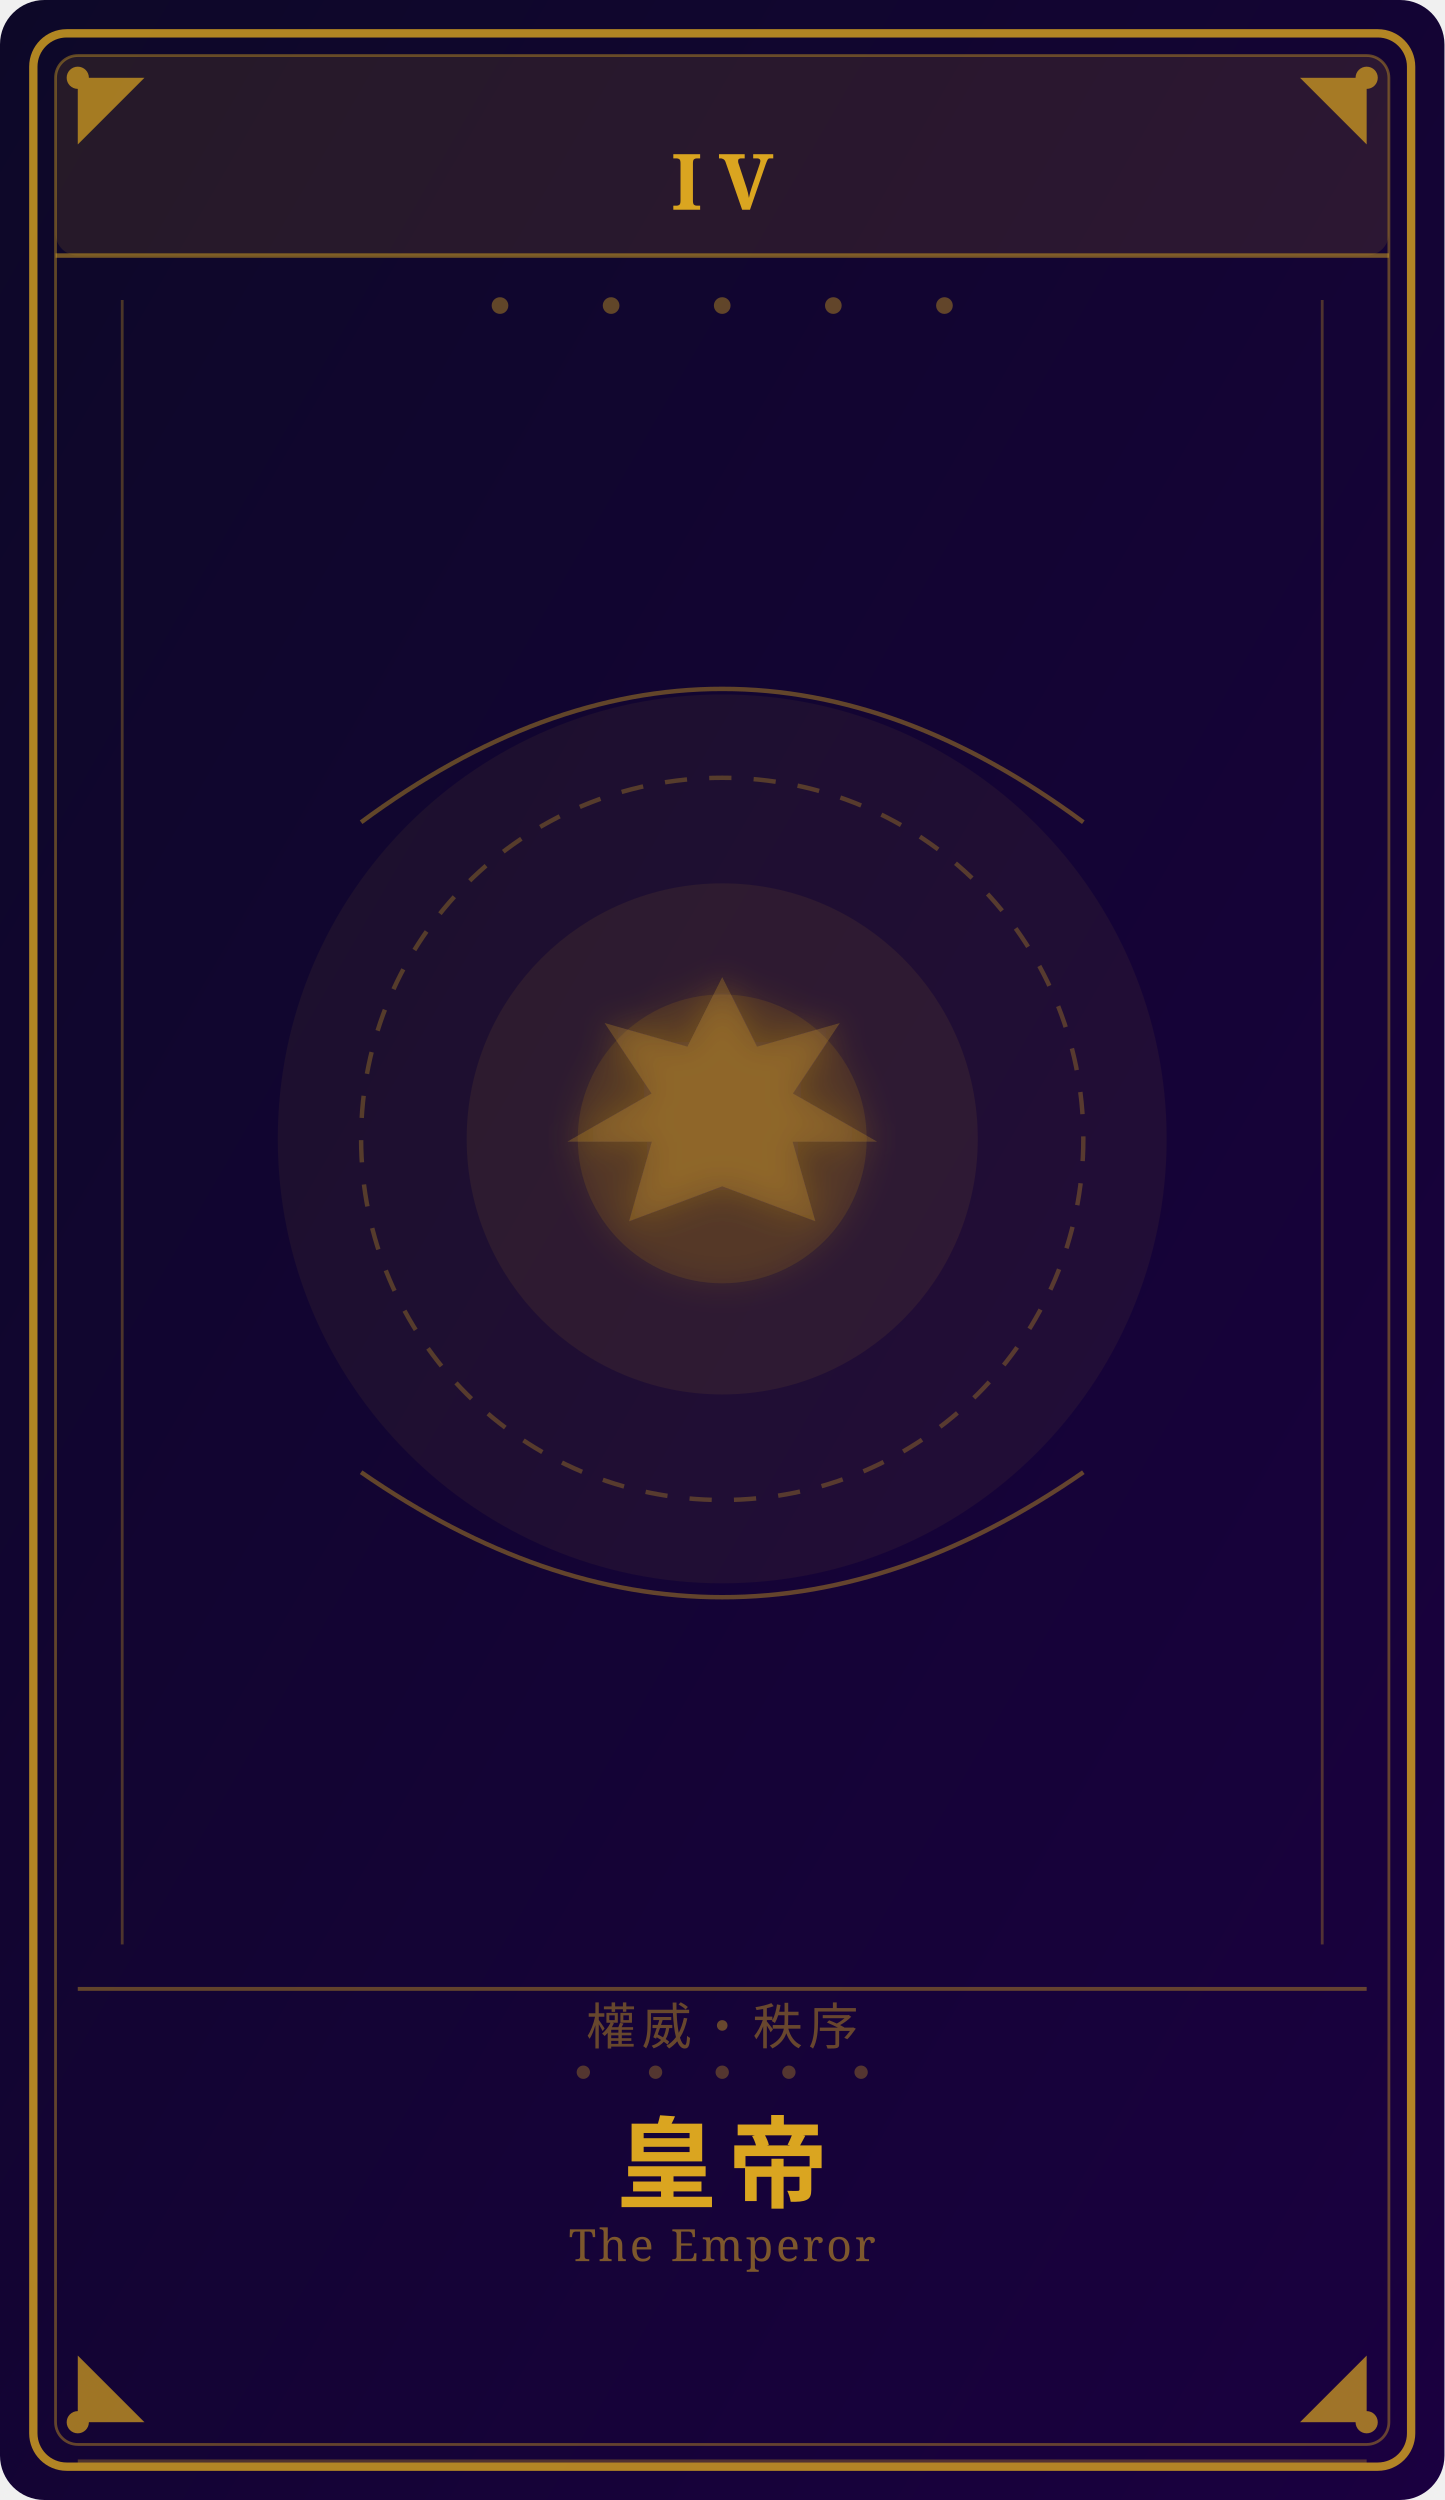
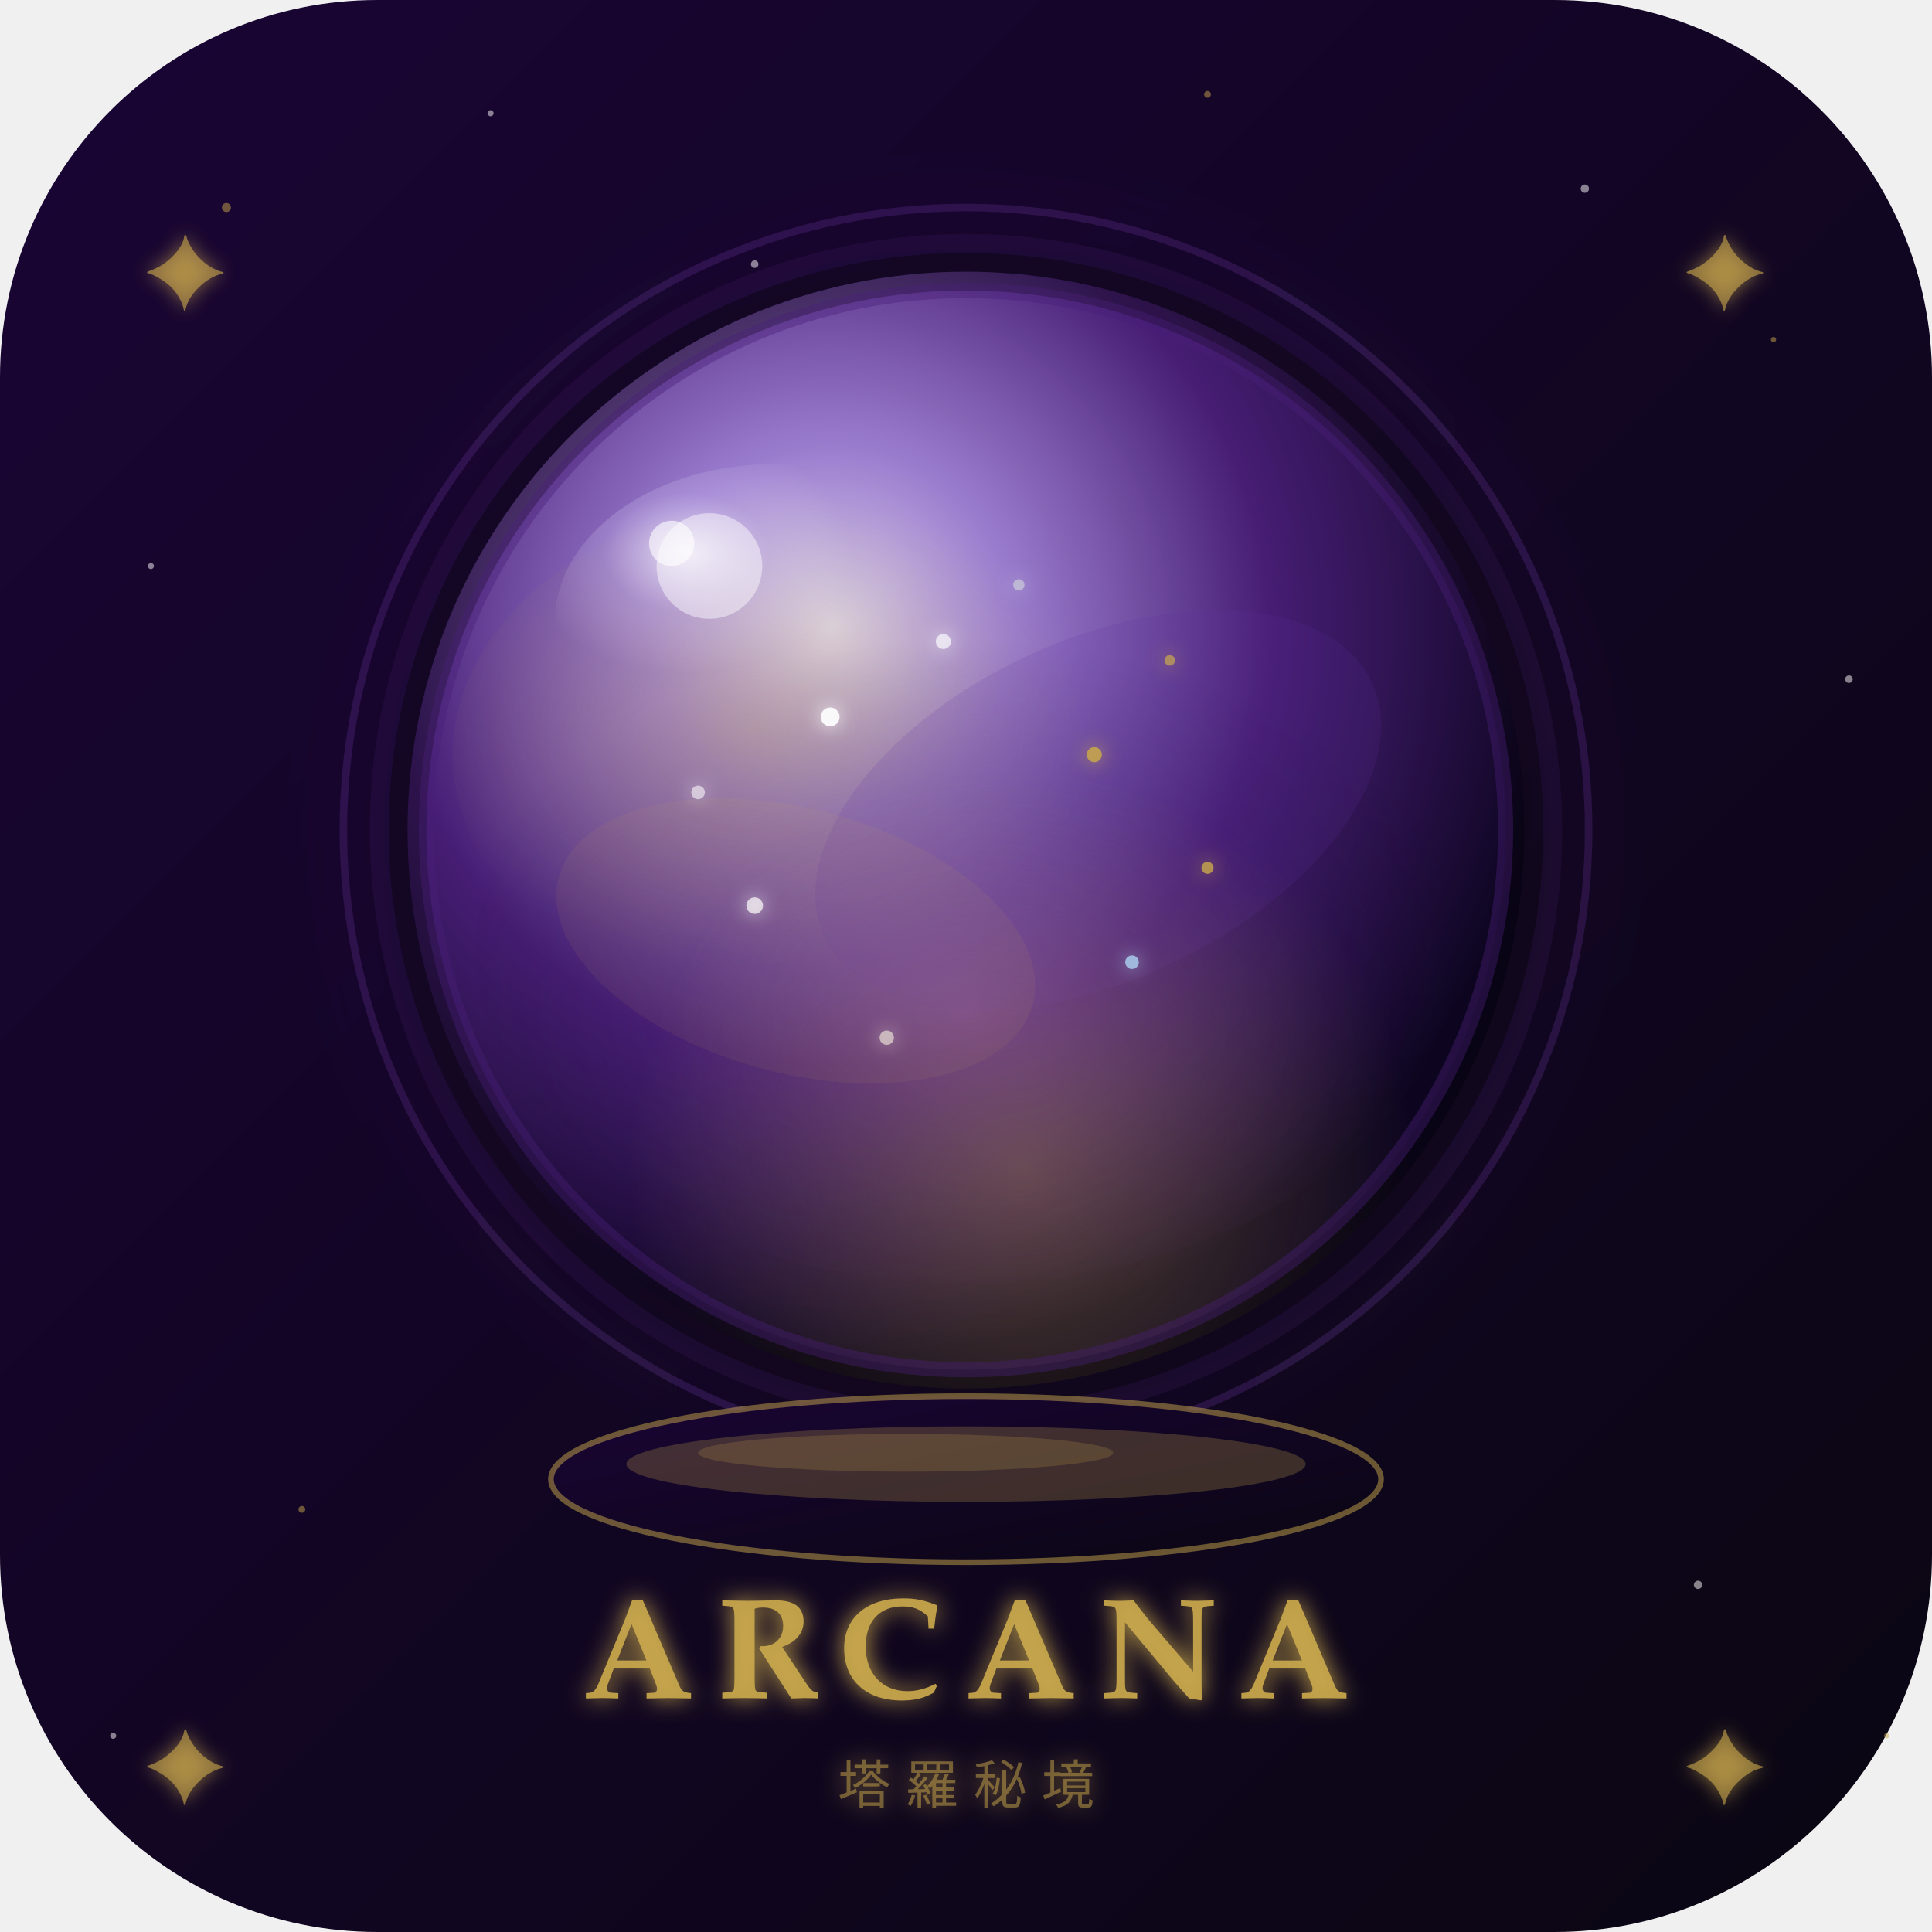
- <svg xmlns="http://www.w3.org/2000/svg" viewBox="0 0 260 450" font-family="serif">
+ <svg xmlns="http://www.w3.org/2000/svg" viewBox="0 0 512 512">
  <defs>
-     <linearGradient id="bg" x1="0%" y1="0%" x2="100%" y2="100%">
-       <stop offset="0%" stop-color="#0d0828" />
-       <stop offset="100%" stop-color="#1a0040" />
+     <linearGradient id="bgGrad" x1="0%" y1="0%" x2="100%" y2="100%">
+       <stop offset="0%" stop-color="#1a0535" />
+       <stop offset="100%" stop-color="#0a0612" />
    </linearGradient>
-     <linearGradient id="gld" x1="0%" y1="0%" x2="0%" y2="100%">
-       <stop offset="0%" stop-color="#daa520" />
-       <stop offset="100%" stop-color="#daa52088" />
-     </linearGradient>
-     <filter id="glow">
-       <feGaussianBlur stdDeviation="3" result="b" />
+     <radialGradient id="ballGrad" cx="38%" cy="32%" r="65%">
+       <stop offset="0%" stop-color="#e8e0f8" stop-opacity="0.95" />
+       <stop offset="25%" stop-color="#b090e8" stop-opacity="0.85" />
+       <stop offset="60%" stop-color="#4a1f7a" stop-opacity="0.9" />
+       <stop offset="100%" stop-color="#0d0520" stop-opacity="1" />
+     </radialGradient>
+     <radialGradient id="mistGrad" cx="50%" cy="60%" r="55%">
+       <stop offset="0%" stop-color="#8844cc" stop-opacity="0.4" />
+       <stop offset="100%" stop-color="#0d0520" stop-opacity="0" />
+     </radialGradient>
+     <radialGradient id="goldMist" cx="40%" cy="45%" r="45%">
+       <stop offset="0%" stop-color="#c9a84c" stop-opacity="0.3" />
+       <stop offset="100%" stop-color="#c9a84c" stop-opacity="0" />
+     </radialGradient>
+     <radialGradient id="hilight" cx="30%" cy="28%" r="38%">
+       <stop offset="0%" stop-color="#ffffff" stop-opacity="0.75" />
+       <stop offset="50%" stop-color="#e8e0ff" stop-opacity="0.2" />
+       <stop offset="100%" stop-color="#ffffff" stop-opacity="0" />
+     </radialGradient>
+     <radialGradient id="bottomGlow" cx="55%" cy="80%" r="35%">
+       <stop offset="0%" stop-color="#c9a84c" stop-opacity="0.35" />
+       <stop offset="100%" stop-color="#c9a84c" stop-opacity="0" />
+     </radialGradient>
+     <filter id="outerGlow" x="-20%" y="-20%" width="140%" height="140%">
+       <feGaussianBlur stdDeviation="8" result="blur" />
      <feMerge>
-         <feMergeNode in="b" />
+         <feMergeNode in="blur" />
        <feMergeNode in="SourceGraphic" />
      </feMerge>
    </filter>
+     <filter id="starGlow" x="-100%" y="-100%" width="300%" height="300%">
+       <feGaussianBlur stdDeviation="2.5" result="blur" />
+       <feMerge>
+         <feMergeNode in="blur" />
+         <feMergeNode in="SourceGraphic" />
+       </feMerge>
+     </filter>
+     <filter id="textGlow" x="-20%" y="-50%" width="140%" height="200%">
+       <feGaussianBlur stdDeviation="3" result="blur" />
+       <feMerge>
+         <feMergeNode in="blur" />
+         <feMergeNode in="SourceGraphic" />
+       </feMerge>
+     </filter>
+     <clipPath id="ballClip">
+       <circle cx="256" cy="220" r="148" />
+     </clipPath>
  </defs>
-   <rect width="260" height="450" rx="8" fill="url(#bg)" />
-   <rect x="6" y="6" width="248" height="438" rx="6" fill="none" stroke="#daa520" stroke-width="1.5" opacity="0.8" />
-   <rect x="10" y="10" width="240" height="430" rx="4" fill="none" stroke="#daa520" stroke-width="0.5" opacity="0.4" />
-   <g fill="#daa520" opacity="0.7">
-     <polygon points="14,14 26,14 14,26" />
-     <polygon points="246,14 234,14 246,26" />
-     <polygon points="14,436 26,436 14,424" />
-     <polygon points="246,436 234,436 246,424" />
-     <circle cx="14" cy="14" r="2" />
-     <circle cx="246" cy="14" r="2" />
-     <circle cx="14" cy="436" r="2" />
-     <circle cx="246" cy="436" r="2" />
+   <rect width="512" height="512" rx="100" ry="100" fill="url(#bgGrad)" />
+   <g opacity="0.5">
+     <circle cx="60" cy="55" r="1.2" fill="#c9a84c" />
+     <circle cx="130" cy="30" r="0.8" fill="#fff" />
+     <circle cx="200" cy="70" r="1.0" fill="#fff" />
+     <circle cx="320" cy="25" r="0.9" fill="#c9a84c" />
+     <circle cx="420" cy="50" r="1.1" fill="#fff" />
+     <circle cx="470" cy="90" r="0.7" fill="#c9a84c" />
+     <circle cx="40" cy="150" r="0.8" fill="#fff" />
+     <circle cx="490" cy="180" r="1.0" fill="#fff" />
+     <circle cx="80" cy="400" r="0.9" fill="#c9a84c" />
+     <circle cx="450" cy="420" r="1.1" fill="#fff" />
+     <circle cx="30" cy="460" r="0.8" fill="#fff" />
+     <circle cx="500" cy="460" r="0.7" fill="#c9a84c" />
  </g>
-   <rect x="10" y="10" width="240" height="36" rx="4" fill="#daa520" opacity="0.12" />
-   <line x1="10" y1="46" x2="250" y2="46" stroke="#daa520" stroke-width="0.8" opacity="0.5" />
-   <text x="130" y="32.9" text-anchor="middle" dominant-baseline="middle" font-family="serif" font-size="14" fill="#daa520" letter-spacing="3" font-weight="bold">IV</text>
-   <line x1="22" y1="54" x2="22" y2="350" stroke="#daa520" stroke-width="0.5" opacity="0.3" />
-   <line x1="238" y1="54" x2="238" y2="350" stroke="#daa520" stroke-width="0.5" opacity="0.3" />
-   <circle cx="130" cy="205" r="80" fill="#daa520" opacity="0.06" />
-   <circle cx="130" cy="205" r="65" fill="none" stroke="#daa520" stroke-width="0.8" opacity="0.3" stroke-dasharray="4 4" />
-   <circle cx="130" cy="205" r="46" fill="#daa520" opacity="0.08" />
-   <g transform="translate(130,205)" filter="url(#glow)">
-     <circle r="26" fill="#daa520" opacity="0.12" />
-     <path d="M0,-28 L6,-16 L20,-20 L12,-8 L26,0 L12,0 L16,14 L0,8 L-16,14 L-12,0 L-26,0 L-12,-8 L-20,-20 L-6,-16 Z" fill="#daa520" opacity="0.25" stroke="#daa520" stroke-width="1" />
+   <circle cx="256" cy="220" r="165" fill="none" stroke="#8844cc" stroke-width="2" stroke-opacity="0.2" filter="url(#outerGlow)" />
+   <circle cx="256" cy="220" r="158" fill="rgba(138,68,204,0.08)" />
+   <circle cx="256" cy="220" r="148" fill="url(#ballGrad)" />
+   <g clip-path="url(#ballClip)">
+     <ellipse cx="256" cy="250" rx="130" ry="90" fill="url(#mistGrad)" />
+     <ellipse cx="220" cy="200" rx="100" ry="70" fill="url(#goldMist)" />
+     <ellipse cx="290" cy="230" rx="80" ry="45" fill="#6030a0" fill-opacity="0.15" transform="rotate(-25, 256, 220)" />
+     <ellipse cx="220" cy="260" rx="65" ry="35" fill="#c9a84c" fill-opacity="0.08" transform="rotate(15, 256, 220)" />
+     <g filter="url(#starGlow)">
+       <circle cx="220" cy="190" r="2.5" fill="#fff" opacity="0.9" />
+       <circle cx="290" cy="200" r="2.0" fill="#c9a84c" opacity="0.85" />
+       <circle cx="200" cy="240" r="2.2" fill="#fff" opacity="0.7" />
+       <circle cx="300" cy="255" r="1.8" fill="#a0c8ff" opacity="0.9" />
+       <circle cx="250" cy="170" r="2.0" fill="#fff" opacity="0.65" />
+       <circle cx="320" cy="230" r="1.6" fill="#c9a84c" opacity="0.8" />
+       <circle cx="185" cy="210" r="1.8" fill="#fff" opacity="0.55" />
+       <circle cx="270" cy="155" r="1.5" fill="#c8c8d8" opacity="0.75" />
+       <circle cx="235" cy="275" r="1.9" fill="#fff" opacity="0.6" />
+       <circle cx="310" cy="175" r="1.4" fill="#c9a84c" opacity="0.7" />
+     </g>
  </g>
-   <g opacity="0.4">
-     <path d="M 65 148 Q 130 100 195 148" fill="none" stroke="#daa520" stroke-width="0.8" />
-     <path d="M 65 265 Q 130 310 195 265" fill="none" stroke="#daa520" stroke-width="0.8" />
+   <circle cx="256" cy="220" r="148" fill="url(#bottomGlow)" />
+   <ellipse cx="205" cy="165" rx="58" ry="42" fill="url(#hilight)" />
+   <circle cx="188" cy="150" r="14" fill="#fff" opacity="0.45" />
+   <circle cx="178" cy="144" r="6" fill="#fff" opacity="0.6" />
+   <circle cx="256" cy="220" r="148" fill="none" stroke="#000" stroke-width="10" stroke-opacity="0.35" />
+   <circle cx="256" cy="220" r="143" fill="none" stroke="#4a1f7a" stroke-width="4" stroke-opacity="0.4" />
+   <ellipse cx="256" cy="392" rx="110" ry="22" fill="url(#bgGrad)" stroke="#c9a84c" stroke-width="1.5" stroke-opacity="0.5" />
+   <ellipse cx="256" cy="388" rx="90" ry="10" fill="#c9a84c" fill-opacity="0.25" />
+   <ellipse cx="240" cy="385" rx="55" ry="5" fill="#c9a84c" fill-opacity="0.2" />
+   <g fill="#c9a84c" filter="url(#starGlow)">
+     <text x="38" y="82" font-size="28" font-family="serif" opacity="0.6">✦</text>
+     <text x="446" y="82" font-size="28" font-family="serif" opacity="0.6">✦</text>
+     <text x="38" y="478" font-size="28" font-family="serif" opacity="0.6">✦</text>
+     <text x="446" y="478" font-size="28" font-family="serif" opacity="0.6">✦</text>
  </g>
-   <line x1="14" y1="358" x2="246" y2="358" stroke="#daa520" stroke-width="0.7" opacity="0.4" />
-   <text x="130" y="368" text-anchor="middle" font-family="serif" font-size="9" fill="#daa520" opacity="0.42" letter-spacing="1">權威・秩序</text>
-   <g fill="#daa520" opacity="0.32">
-     <circle cx="105" cy="373" r="1.2" />
-     <circle cx="118" cy="373" r="1.2" />
-     <circle cx="130" cy="373" r="1.2" />
-     <circle cx="142" cy="373" r="1.2" />
-     <circle cx="155" cy="373" r="1.2" />
-   </g>
-   <text x="130" y="396" text-anchor="middle" font-family="serif" font-size="18" fill="#daa520" letter-spacing="2" font-weight="bold">皇帝</text>
-   <text x="130" y="407" text-anchor="middle" font-family="serif" font-size="8" fill="#daa520" opacity="0.52" letter-spacing="0.5">The Emperor</text>
-   <line x1="14" y1="443" x2="246" y2="443" stroke="#daa520" stroke-width="0.6" opacity="0.3" />
-   <g fill="#daa520" opacity="0.4">
-     <circle cx="90" cy="55" r="1.5" />
-     <circle cx="110" cy="55" r="1.5" />
-     <circle cx="130" cy="55" r="1.5" />
-     <circle cx="150" cy="55" r="1.5" />
-     <circle cx="170" cy="55" r="1.5" />
+   <g filter="url(#textGlow)">
+     <text x="256" y="450" font-family="'Palatino Linotype', Palatino, 'Book Antiqua', Georgia, serif" font-size="38" font-weight="bold" letter-spacing="6" text-anchor="middle" fill="#c9a84c" opacity="0.92">ARCANA</text>
+     <text x="256" y="478" font-family="Georgia, serif" font-size="14" letter-spacing="4" text-anchor="middle" fill="#c9a84c" opacity="0.5">塔羅秘境</text>
  </g>
</svg>
